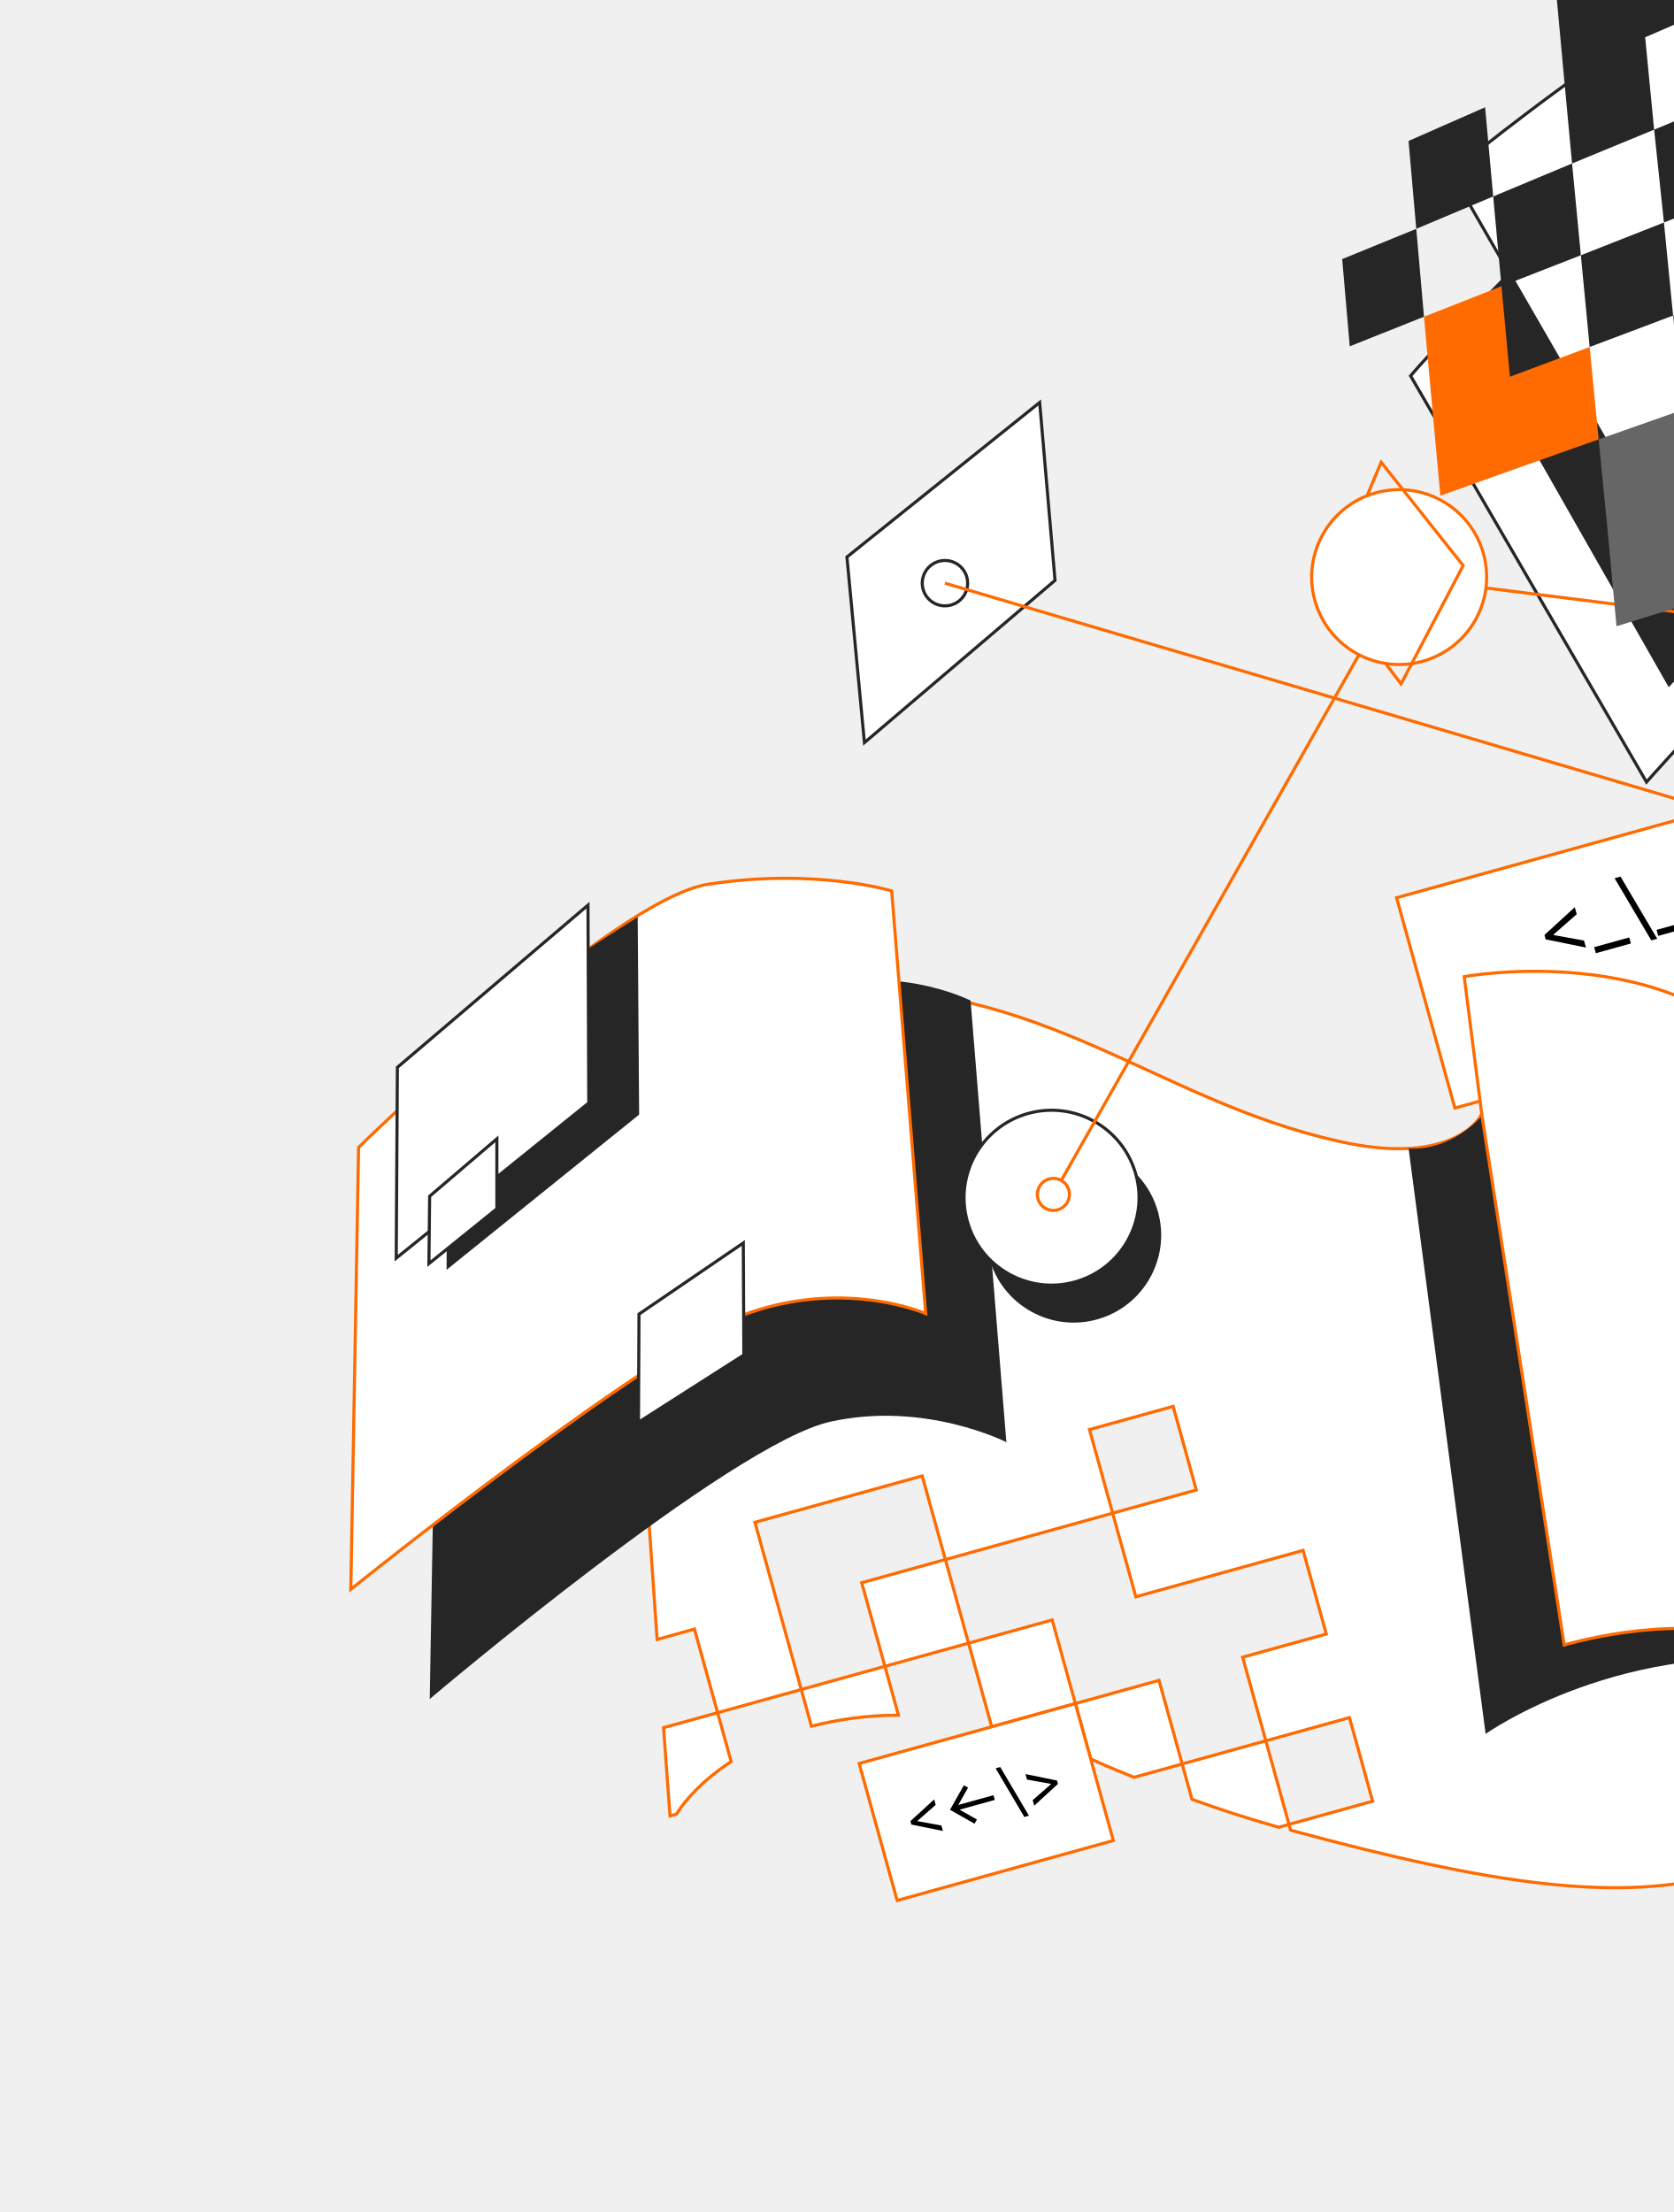
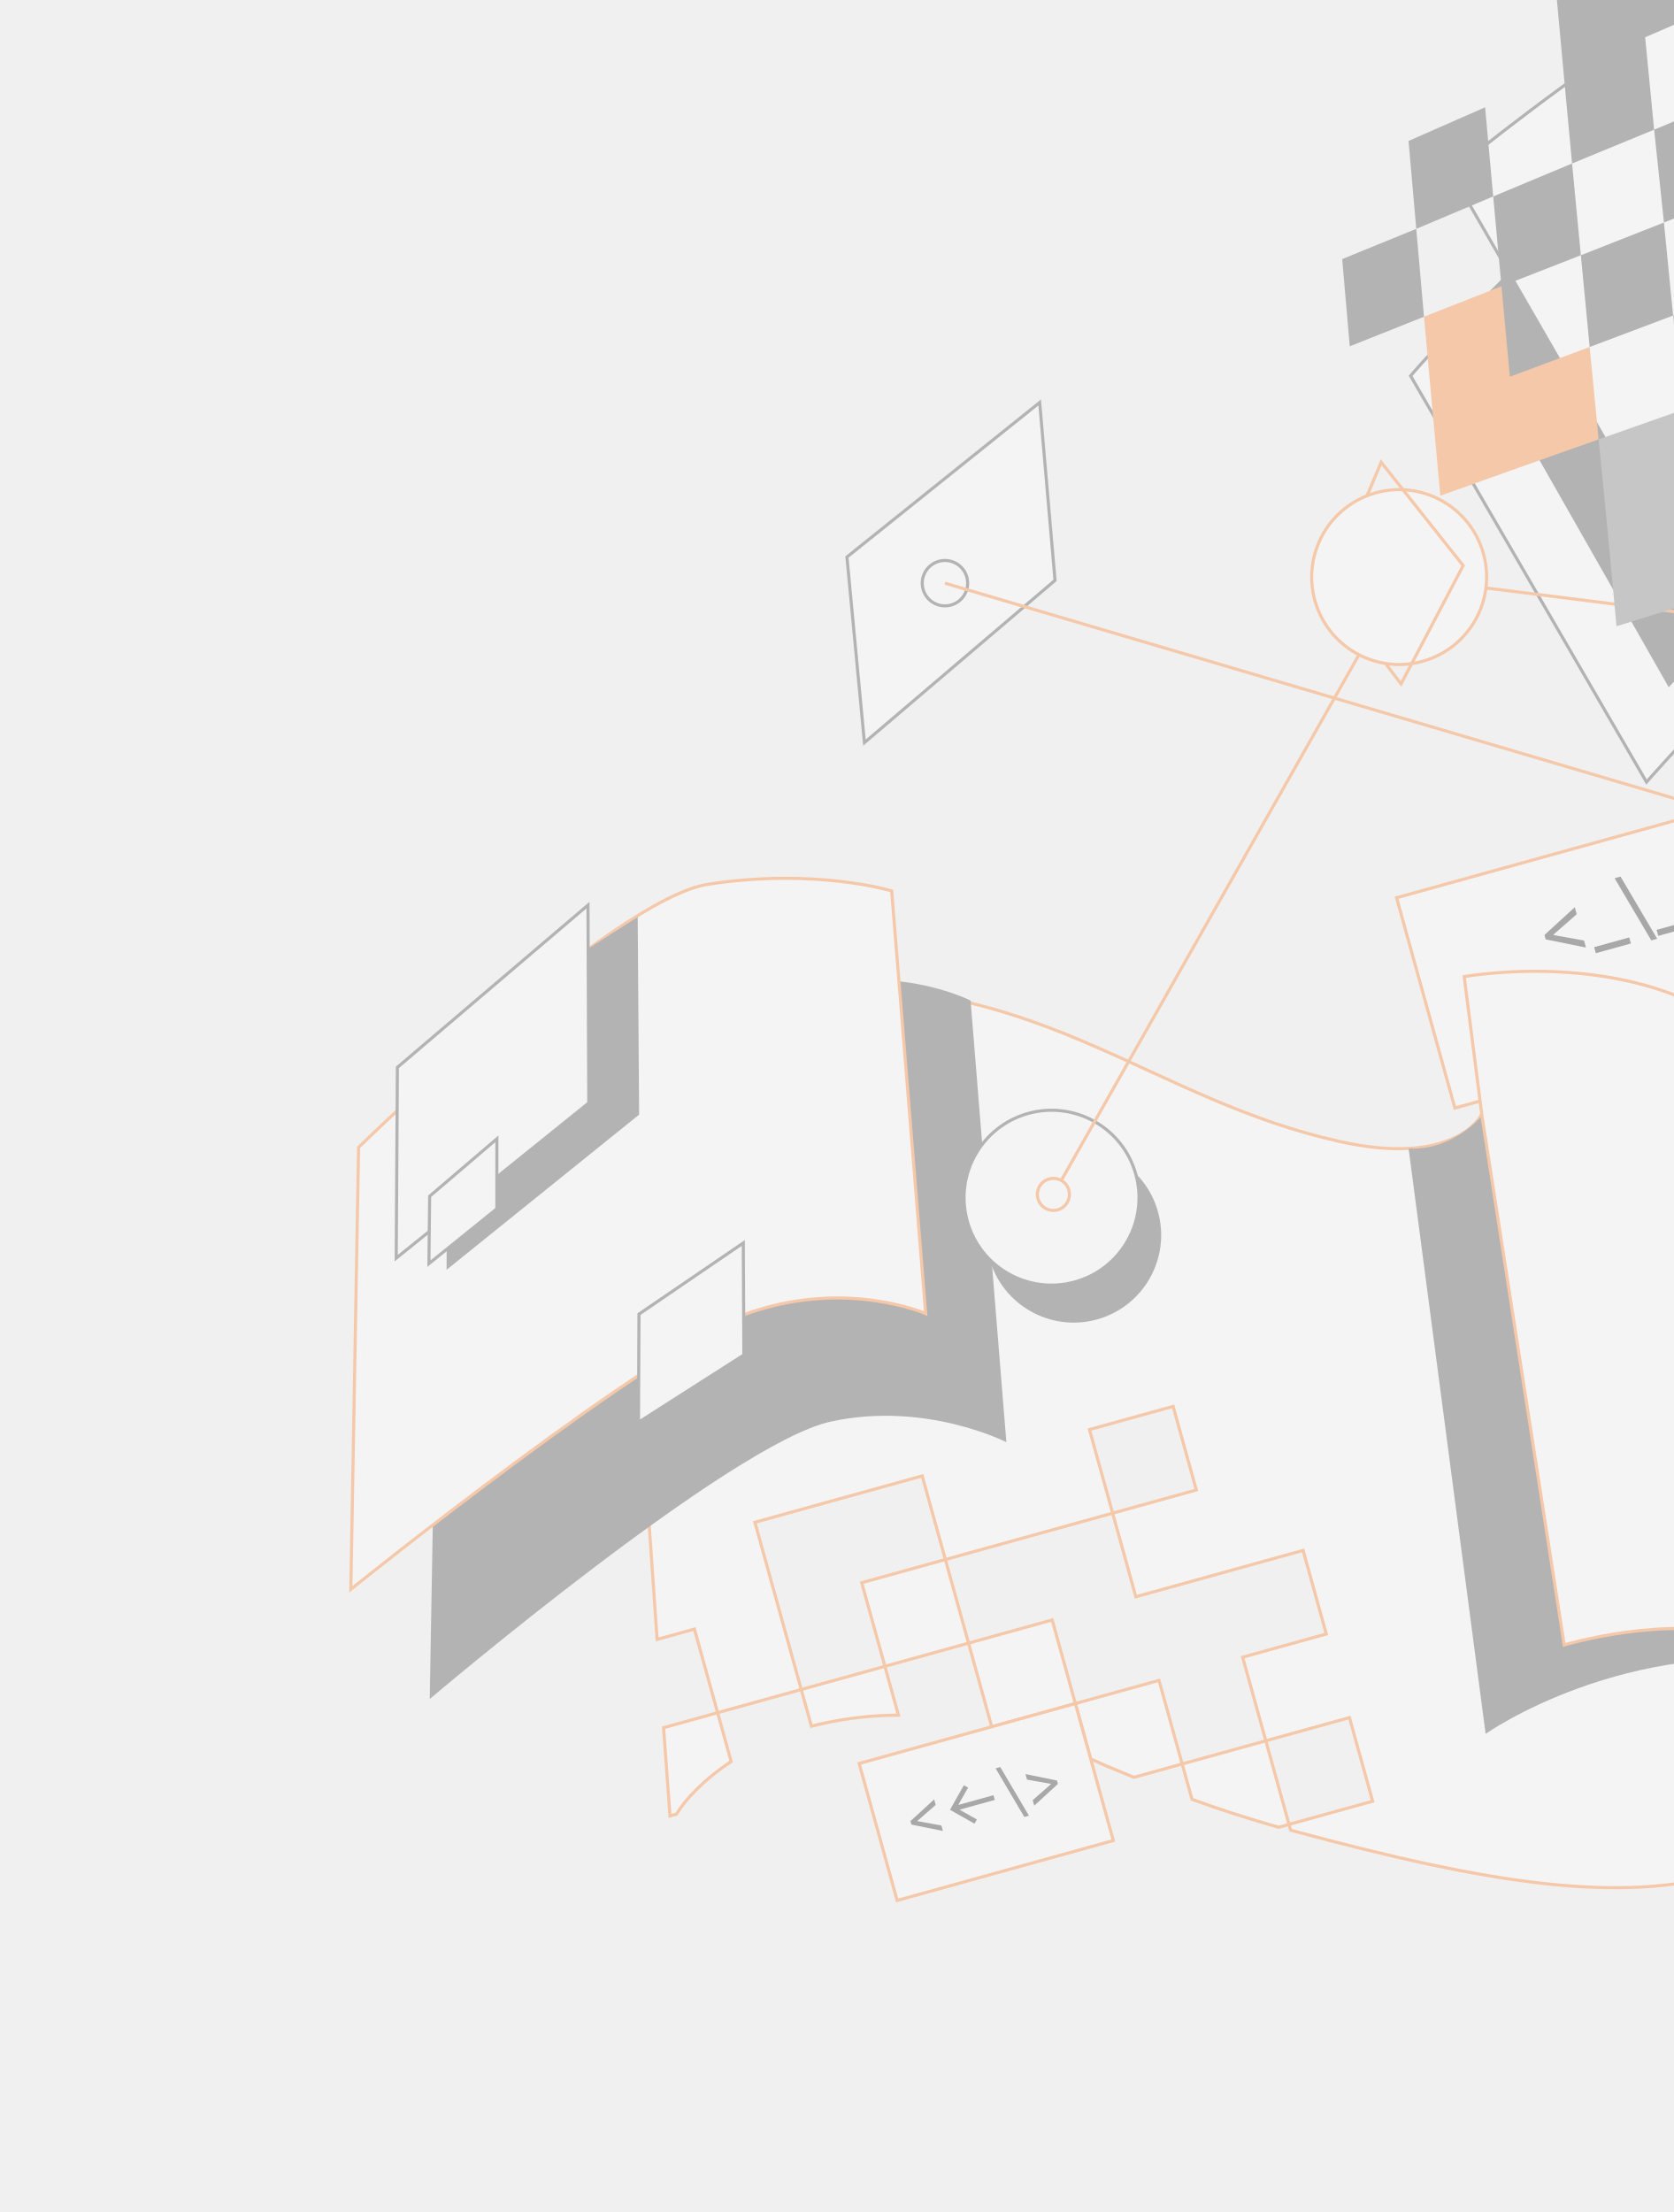
- <svg xmlns="http://www.w3.org/2000/svg" width="662" height="875" viewBox="0 0 662 875" fill="none">
+ <svg xmlns="http://www.w3.org/2000/svg" width="662" height="875" viewBox="0 0 662 875" fill="none" opacity="0.3">
  <g clip-path="url(#clip0_34_1280)">
    <path d="M766.504 80.196L821.439 169.616C821.439 169.616 788.332 185.641 741.498 221.36C701.709 251.839 651.326 309.362 651.326 309.362L558 148.674C558 148.674 599.683 99.316 661.619 57.767C718.888 19.155 730.804 21.605 730.804 21.605L766.504 80.196Z" fill="white" stroke="#262626" stroke-width="1.223" stroke-miterlimit="10" />
    <path d="M577.835 127.287L660.117 271.86C660.117 271.86 687.606 241.503 717.963 215.556C770.345 171.177 810.621 152.343 810.621 152.343L730.479 21.421C730.804 21.605 657.587 40.256 577.835 127.287Z" fill="#262626" />
    <path d="M989.606 104.922C989.606 104.922 945.76 71.326 854.904 104.455C764.047 137.583 665.378 226.57 665.378 226.57L574.1 68.328C574.1 68.328 698.652 -36.052 782.371 -52.409C850.212 -65.734 885.727 -47.362 885.727 -47.362L989.606 104.922Z" fill="white" stroke="#262626" stroke-width="1.223" stroke-miterlimit="10" />
    <path d="M969.056 34.736L859.587 266.702L553.478 228.275" stroke="#FF6B00" stroke-width="1.223" stroke-miterlimit="10" />
    <path d="M552.459 355.12L719.936 308.699L742.994 391.887L575.517 438.309L552.459 355.12Z" fill="white" stroke="#FF6B00" stroke-width="1.223" stroke-miterlimit="10" />
    <path d="M467.644 697.776L448.554 703.067C443.565 700.889 438.392 699.036 433.332 696.603C432.682 696.235 432.103 696.122 431.453 695.754L425.388 673.876L458.477 664.704L467.644 697.776Z" fill="white" stroke="#FF6B00" stroke-width="1.223" stroke-miterlimit="10" />
    <path d="M509.898 721.677L542.986 712.505L533.819 679.433L500.731 688.605L491.564 655.533L524.652 646.362L515.485 613.29L482.397 622.461L449.309 631.633L440.142 598.561L473.23 589.389L464.063 556.317L430.975 565.489L440.142 598.561L407.054 607.732L373.966 616.904L364.799 583.832L331.711 593.003L298.623 602.175L307.79 635.247L316.957 668.318L283.869 677.49L274.702 644.418L259.939 648.51L244.497 425.69C244.497 425.69 266.418 393.041 325.316 390.96C413.537 387.875 456.836 435.319 529.845 451.517C575.729 461.81 585.908 441.182 585.908 441.182L615.679 632.636C615.679 632.636 692.471 616.008 736.319 667.409C762.34 698.001 723.228 729.936 682.759 741.153C640.508 752.864 590.536 745.622 510.533 723.966L509.898 721.677Z" fill="white" stroke="#FF6B00" stroke-width="1.223" stroke-miterlimit="10" />
    <path d="M509.899 721.677L505.827 722.805C494.533 719.635 483.098 715.956 471.523 711.768L467.644 697.776L500.732 688.605L509.899 721.677Z" fill="white" stroke="#FF6B00" stroke-width="1.223" stroke-miterlimit="10" />
    <path d="M425.389 673.876L393.064 682.835C392.81 682.906 392.485 682.722 392.23 682.793L383.134 649.975L416.222 640.804L425.389 673.876Z" fill="white" stroke="#FF6B00" stroke-width="1.223" stroke-miterlimit="10" />
    <path d="M355.405 678.481C342.526 678.49 331.229 680.251 320.977 682.819L316.958 668.318L350.046 659.147L355.405 678.481Z" fill="white" stroke="#FF6B00" stroke-width="1.223" stroke-miterlimit="10" />
    <path d="M267.585 717.616L265.039 718.322L262.49 683.416L283.87 677.49L289.229 696.824C278.324 703.956 270.967 712.022 267.585 717.616Z" fill="white" stroke="#FF6B00" stroke-width="1.223" stroke-miterlimit="10" />
    <path d="M340.879 626.075L373.967 616.903L383.134 649.975L350.046 659.147L340.879 626.075Z" fill="white" stroke="#FF6B00" stroke-width="1.223" stroke-miterlimit="10" />
    <path d="M557.213 454.34L587.678 685.872C587.678 685.872 643.138 646.666 717.31 658.158L675.995 435.935C675.995 435.935 640.769 408.717 586.232 441.366C586.232 441.366 574.984 455.168 557.213 454.34Z" fill="#262626" />
    <path d="M586.233 441.365L579.201 386.334C579.201 386.334 661.351 371.234 701.651 421.701L743.663 679.07C743.663 679.07 739.334 662.463 689.679 647.463C659.784 638.491 618.763 650.683 618.763 650.683L586.233 441.365Z" fill="white" stroke="#FF6B00" stroke-width="1.223" stroke-miterlimit="10" />
    <path d="M383.94 395.804C383.94 395.804 351.93 379.2 311.402 393.173C270.874 407.146 173.066 497.264 173.066 497.264L169.993 672.071C169.993 672.071 289.368 570.77 328.691 562.336C366.161 554.141 398.101 570.491 398.101 570.491L383.94 395.804Z" fill="#262626" />
    <path d="M352.725 352.407C352.725 352.407 322.505 343.251 280.187 349.776C242.082 355.681 141.851 453.867 141.851 453.867L138.778 628.674C138.778 628.674 259.352 531.697 297.476 518.939C335.599 506.18 366.184 519.618 366.184 519.618L352.725 352.407Z" fill="white" stroke="#FF6B00" stroke-width="1.223" stroke-miterlimit="10" />
    <path d="M252.258 362.722L252.827 440.913L176.655 502.296L177.092 420.814L232.711 375.263L252.258 362.722Z" fill="#262626" />
    <path d="M339.867 697.581L425.387 673.876L440.406 728.063L354.886 751.768L339.867 697.581Z" fill="white" stroke="#FF6B00" stroke-width="1.223" stroke-miterlimit="10" />
    <path d="M418.5 705.671L418.123 704.314L405.657 701.778L406.259 703.949L415.758 705.664L415.652 705.547L415.746 705.886L415.776 705.731L408.516 712.092L409.117 714.263L418.5 705.671ZM393.844 699.499L405.206 718.745L407.038 718.237L395.676 698.991L393.844 699.499ZM385.502 721.393L386.451 719.742L379.583 715.855L393.51 711.995L392.993 710.129L379.066 713.989L382.957 707.138L381.289 706.194L375.796 715.9L385.502 721.393ZM360.529 721.739L372.996 724.275L372.394 722.104L362.895 720.389L363 720.506L362.906 720.167L362.876 720.321L370.137 713.961L369.535 711.79L360.153 720.382L360.529 721.739Z" fill="black" />
    <path d="M232.595 358.036L232.909 436.297L156.737 497.681L157.198 422.218L232.595 358.036Z" fill="white" stroke="#262626" stroke-width="1.223" stroke-miterlimit="10" />
    <path d="M341.951 293.756L335.031 220.339L411.273 159.21L417.347 229.574L341.951 293.756Z" fill="white" stroke="#262626" stroke-width="1.223" stroke-miterlimit="10" />
    <path d="M376.201 239.335C371.421 240.66 366.474 237.861 365.149 233.084C363.825 228.307 366.626 223.361 371.406 222.036C376.185 220.711 381.133 223.51 382.457 228.287C383.781 233.064 380.98 238.011 376.201 239.335Z" fill="white" stroke="#262626" stroke-width="1.223" stroke-miterlimit="10" />
    <path d="M196.552 450.484L196.547 478.154L169.671 499.849L169.958 473.197L196.552 450.484Z" fill="white" stroke="#262626" stroke-width="1.223" stroke-miterlimit="10" />
    <path d="M294.03 491.677L294.255 535.994L252.573 562.614L252.772 519.824L294.03 491.677Z" fill="white" stroke="#262626" stroke-width="1.223" stroke-miterlimit="10" />
    <path d="M433.972 521.922C415.558 527.026 396.494 516.243 391.392 497.838C386.29 479.432 397.083 460.374 415.497 455.269C433.912 450.165 452.976 460.948 458.077 479.354C463.179 497.759 452.387 516.818 433.972 521.922Z" fill="#262626" />
    <path d="M425.204 507.094C406.789 512.198 387.725 501.415 382.624 483.01C377.522 464.604 388.314 445.545 406.729 440.441C425.143 435.337 444.207 446.12 449.309 464.526C454.411 482.931 443.618 501.99 425.204 507.094Z" fill="white" stroke="#262626" stroke-width="1.223" stroke-miterlimit="10" />
    <path d="M415.964 473.768L548.818 239.155" stroke="#FF6B00" stroke-width="1.223" stroke-miterlimit="10" />
    <path d="M562.716 261.601C544.302 266.705 525.238 255.922 520.136 237.517C515.035 219.111 525.827 200.053 544.241 194.948C562.656 189.844 581.72 200.627 586.821 219.033C591.923 237.438 581.131 256.497 562.716 261.601Z" fill="white" stroke="#FF6B00" stroke-width="1.223" stroke-miterlimit="10" />
    <path d="M540.748 196.191L546.369 182.853L578.802 223.722L554.227 270.529L548.196 262.613" stroke="#FF6B00" stroke-width="1.223" stroke-miterlimit="10" />
    <path d="M711.635 343.809L711.154 342.074L695.217 338.833L695.986 341.608L708.13 343.8L707.995 343.651L708.115 344.084L708.154 343.887L698.872 352.017L699.641 354.793L711.635 343.809ZM682.916 360.176L683.577 362.562L697.456 358.715L696.795 356.329L682.916 360.176ZM669.11 364.003L669.772 366.388L683.65 362.541L682.989 360.156L669.11 364.003ZM655.305 367.83L655.966 370.215L669.845 366.368L669.184 363.983L655.305 367.83ZM638.699 347.4L653.224 372.002L655.567 371.353L641.041 346.75L638.699 347.4ZM630.616 374.673L631.277 377.058L645.156 373.211L644.495 370.826L630.616 374.673ZM611.437 371.582L627.374 374.824L626.605 372.049L614.462 369.857L614.596 370.006L614.476 369.573L614.438 369.77L623.72 361.64L622.95 358.864L610.956 369.848L611.437 371.582Z" fill="black" />
    <path d="M418.393 478.574C415.02 479.509 411.527 477.533 410.592 474.161C409.658 470.789 411.635 467.298 415.009 466.363C418.382 465.427 421.875 467.403 422.81 470.775C423.744 474.147 421.767 477.639 418.393 478.574Z" fill="white" stroke="#FF6B00" stroke-width="1.223" stroke-miterlimit="10" />
    <path d="M661.841 124.821L695.865 112.103L691.776 74.61L726.861 60.776L731.091 98.778L767.589 85.1L771.917 124.444L735.207 137.359L699.515 149.992L703.49 188.064L669.114 199.51L672.764 237.399L639.449 247.729L636.01 210.603L632.388 173.803L665.35 162.201L661.841 124.821Z" fill="#666666" />
    <path d="M658.219 88.021L654.342 51.291L688.013 37.301L691.776 74.61L658.219 88.021Z" fill="#262626" />
    <path d="M628.836 137.257L625.354 100.966L658.219 88.021L661.841 124.822L628.836 137.257Z" fill="#262626" />
    <path d="M593.947 113.233L590.677 77.705L621.873 64.675L625.355 100.966L593.947 113.233Z" fill="#262626" />
    <path d="M597.288 149.016L628.836 137.257L632.389 173.803L600.444 185.123L569.772 196.09L566.502 160.562L563.303 125.288L593.947 113.233L597.288 149.016Z" fill="#FF6B00" />
    <path d="M654.342 51.291L621.874 64.674L618.533 28.892L615.263 -6.637L647.125 -21.221L680.443 -36.483L684.32 0.247L650.79 14.745L654.342 51.291Z" fill="#262626" />
    <path d="M557.186 55.758L587.478 42.431L590.677 77.705L560.244 90.523L557.186 55.758Z" fill="#262626" />
    <path d="M533.93 136.991L530.942 102.48L560.243 90.523L563.302 125.288L533.93 136.991Z" fill="#262626" />
    <path d="M373.801 230.686L936.759 396.803" stroke="#FF6B00" stroke-width="1.223" stroke-miterlimit="10" />
  </g>
  <defs>
    <clipPath id="clip0_34_1280">
      <rect width="1003.13" height="769.271" fill="white" transform="matrix(-0.963665 0.267112 0.267112 0.963665 966.682 -135)" />
    </clipPath>
  </defs>
</svg>
